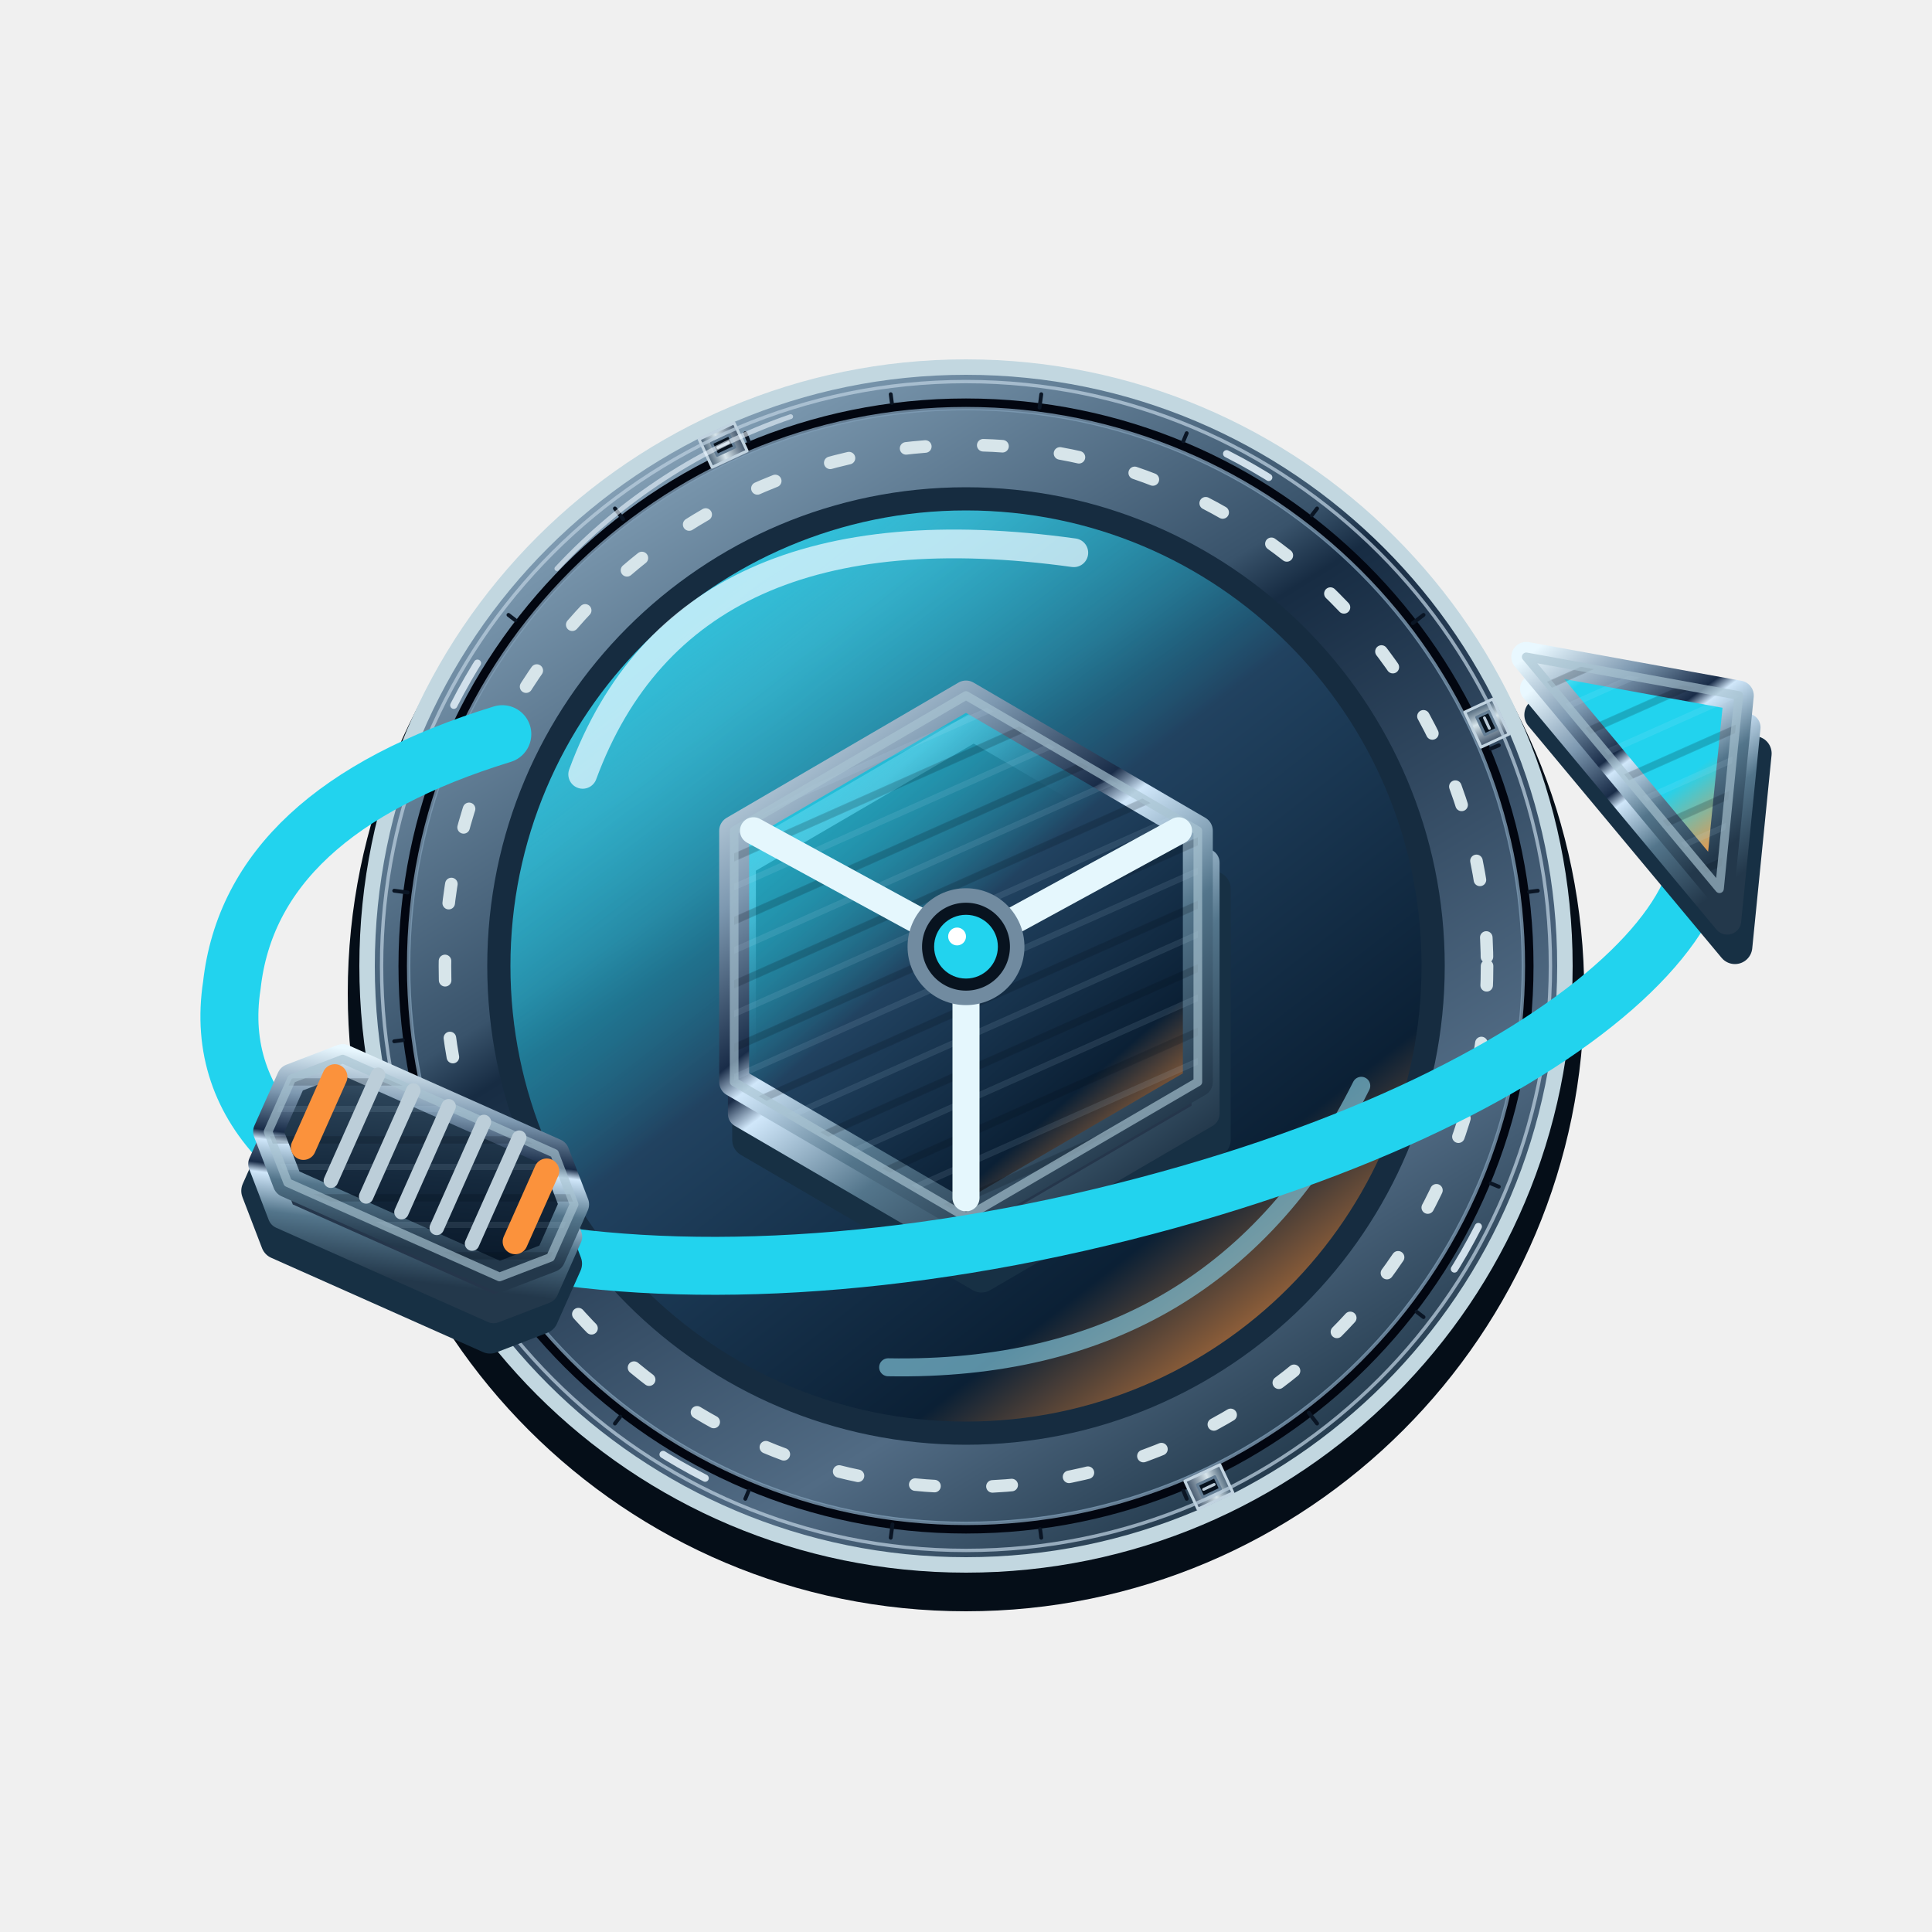
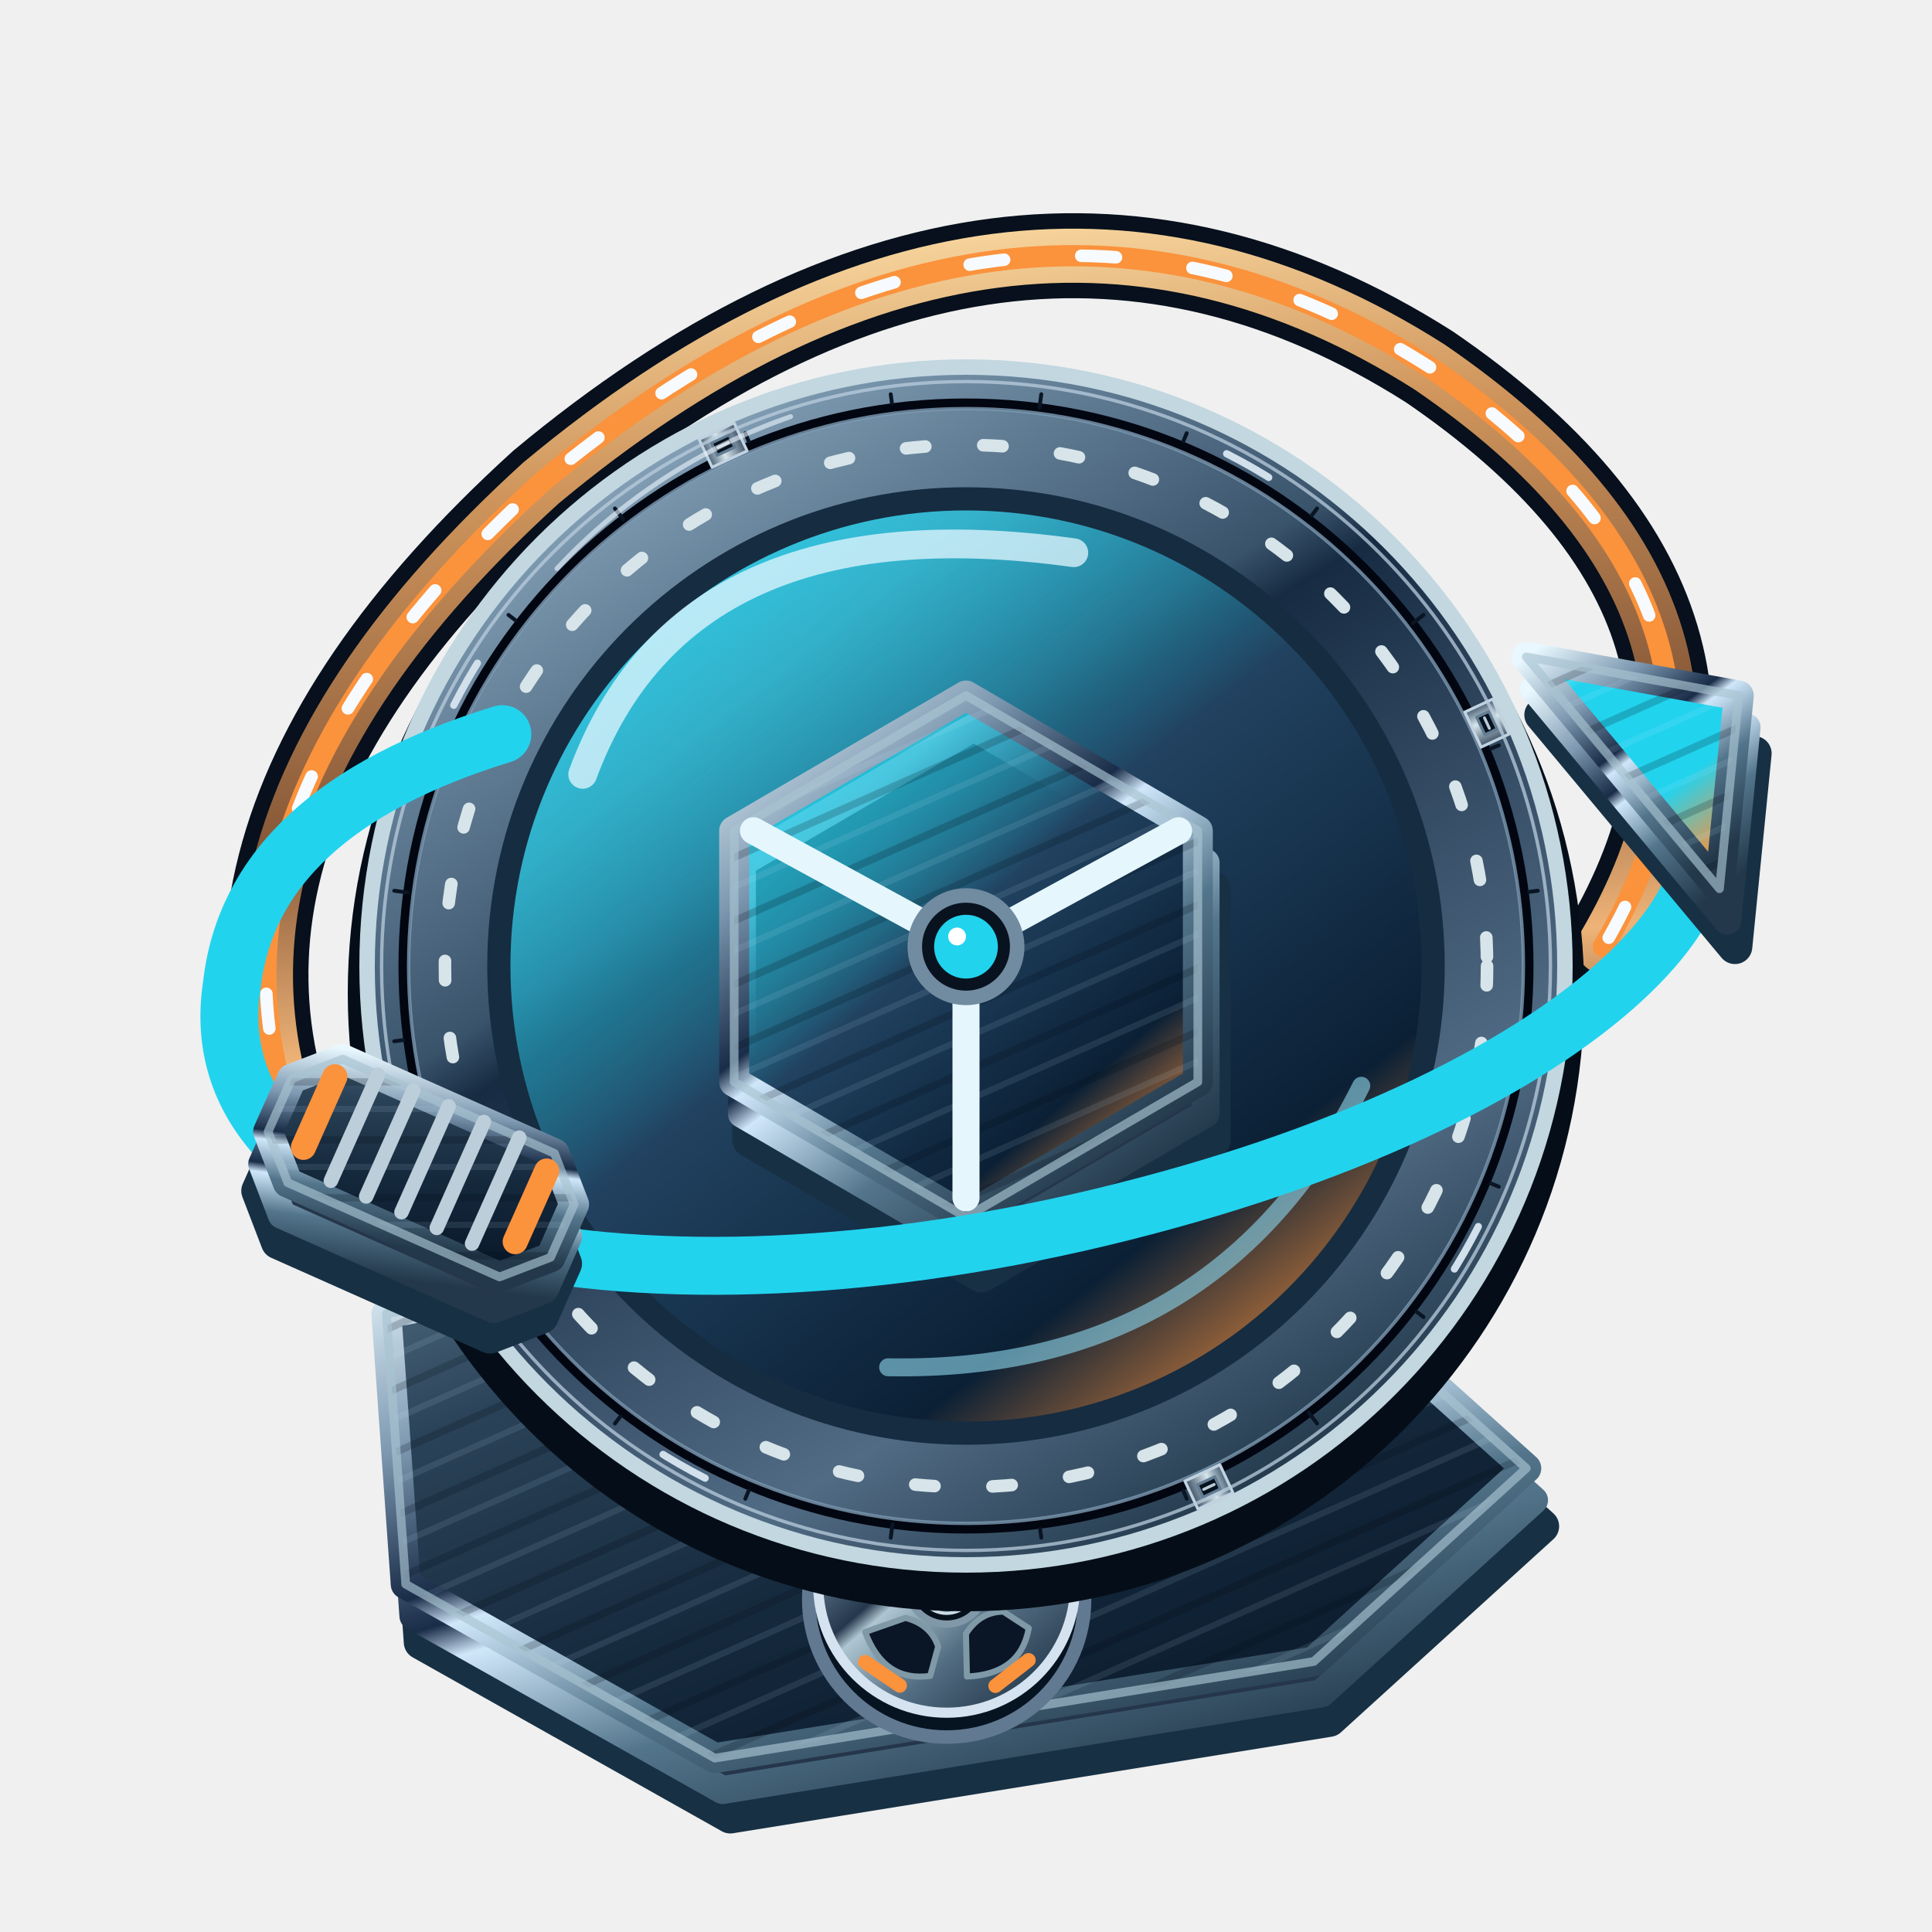
<svg xmlns="http://www.w3.org/2000/svg" width="200" height="200" viewBox="0 0 200 200" role="img" aria-label="Rotar vista" data-icon="rotate" data-semantic="camera three-axis orbit" data-visual-style="titanio-optico" data-motion="static">
  <defs>
+     <linearGradient id="alice-rotate-rotor" x2=".86" y2="1">
+       <stop stop-color="#edf8ff" />
+       <stop offset=".21" stop-color="#6f8a9d" />
+       <stop offset=".43" stop-color="#25374c" />
+       <stop offset=".48" stop-color="#aec6d1" />
+       <stop offset=".7" stop-color="#536d82" />
+       <stop offset="1" stop-color="#1d3043" />
+     </linearGradient>
+     <linearGradient id="alice-rotate-contact" x2=".15" y2="1">
+       <stop stop-color="#ffe2aa" />
+       <stop offset=".26" stop-color="#cf955c" />
+       <stop offset=".59" stop-color="#875838" />
+       <stop offset=".81" stop-color="#eeb377" />
+       <stop offset="1" stop-color="#603e2e" />
+     </linearGradient>
    <pattern id="alice-rotate-brushing" width="3" height="3" patternUnits="userSpaceOnUse" patternTransform="rotate(-24)">
      <path d="M0 .4h3" stroke="#d1e6fa" opacity=".10" stroke-width=".32" />
      <path d="M0 2h3" stroke="#020913" opacity=".20" stroke-width=".38" />
    </pattern>
    <linearGradient id="alice-rotate-bevel" x1="0" y1="0" x2=".68" y2="1">
      <stop stop-color="#e9f8ff" />
      <stop offset=".27" stop-color="#7d98b0" />
      <stop offset=".48" stop-color="#192c48" />
      <stop offset=".53" stop-color="#d0e7fa" />
      <stop offset=".73" stop-color="#53758b" />
      <stop offset="1" stop-color="#23384b" />
    </linearGradient>
    <linearGradient id="alice-rotate-metal" x1="0" y1="0" x2=".62" y2="1">
      <stop stop-color="#d9e5f0" />
      <stop offset=".19" stop-color="#7895ac" />
      <stop offset=".44" stop-color="#39536b" />
      <stop offset=".48" stop-color="#172c43" />
      <stop offset=".84" stop-color="#516b84" />
      <stop offset="1" stop-color="#263d50" />
    </linearGradient>
    <linearGradient id="alice-rotate-dark-metal" x1="0" y1="0" x2=".85" y2="1">
      <stop stop-color="#506b80" />
      <stop offset=".23" stop-color="#2a4257" />
      <stop offset=".58" stop-color="#15293d" />
      <stop offset="1" stop-color="#081728" />
    </linearGradient>
    <linearGradient id="alice-rotate-glass" x1=".06" y1="0" x2=".84" y2="1">
      <stop stop-color="#22d3ee" />
      <stop offset=".23" stop-color="#22d3ee" stop-opacity=".65" />
      <stop offset=".48" stop-color="#214260" />
      <stop offset=".8" stop-color="#0b2035" />
      <stop offset="1" stop-color="#fb923c" />
    </linearGradient>
    <linearGradient id="alice-rotate-enamel" x1="0" y1="0" x2=".7" y2="1">
      <stop stop-color="#eeffff" />
      <stop offset=".2" stop-color="#22d3ee" />
      <stop offset=".7" stop-color="#22d3ee" />
      <stop offset="1" stop-color="#fb923c" />
    </linearGradient>
    <linearGradient id="alice-rotate-screw-metal">
      <stop stop-color="#4a6277" />
      <stop offset=".43" stop-color="#d7e5eb" />
      <stop offset="1" stop-color="#42556b" />
    </linearGradient>
  </defs>
  <g transform="scale(2)" stroke-linecap="round" stroke-linejoin="round">
    <g data-part="orbit-pivot">
+       <g fill="none">
+         <path d="M18 64Q6 45 28 25 52 5 74 19 93 32 83 49" fill="none" stroke="#07101c" stroke-width="4.4" />
+         <path d="M18 64Q6 45 28 25 52 5 74 19 93 32 83 49" fill="none" stroke="url(#alice-rotate-contact)" stroke-width="2.8" />
+         <path d="M18 64Q6 45 28 25 52 5 74 19 93 32 83 49" fill="none" stroke="#fb923c" stroke-width="1.1" />
+         <path d="M18 64Q6 45 28 25 52 5 74 19 93 32 83 49" stroke="#f7fbff" stroke-width=".65" stroke-dasharray="1.8 4" />
+       </g>
+       <path d="M20 68 35 65 69 67 79 76 68 86 37 91 21 82Z" transform="translate(.8 3)" fill="#0a1424" stroke="#173044" stroke-width="1.8" />
+       <path d="M20 68 35 65 69 67 79 76 68 86 37 91 21 82Z" transform="translate(.4 1.65)" fill="#25364b" stroke="url(#alice-rotate-bevel)" stroke-width="1.45" />
+       <path d="M20 68 35 65 69 67 79 76 68 86 37 91 21 82Z" fill="url(#alice-rotate-dark-metal)" stroke="url(#alice-rotate-bevel)" stroke-width="1.55" />
+       <path d="M20 68 35 65 69 67 79 76 68 86 37 91 21 82Z" fill="url(#alice-rotate-brushing)" stroke="#a8c3d1" stroke-opacity=".66" stroke-width=".45" />
+       <g transform="translate(49 82) scale(0.7)">
+         <circle cy="1.1" r="10.2" fill="#061321" stroke="#617991" />
+         <circle r="9.5" fill="url(#alice-rotate-rotor)" stroke="#d4e3ef" stroke-width=".75" />
+         <g transform="rotate(0)">
+           <path d="M-3-6.2Q-.5-8.6 2.8-6.4L1-3.8Q-.8-3.1-2.2-4.1Z" fill="#0a1625" stroke="#7f99a7" stroke-width=".45" />
+           <path d="M-1.6-8.1L1.5-8.2" fill="none" stroke="#fb923c" stroke-width="1.05" />
+         </g>
+         <g transform="rotate(72)">
+           <path d="M-3-6.2Q-.5-8.6 2.8-6.4L1-3.8Q-.8-3.1-2.2-4.1Z" fill="#0a1625" stroke="#7f99a7" stroke-width=".45" />
+           <path d="M-1.6-8.1L1.5-8.2" fill="none" stroke="#fb923c" stroke-width="1.05" />
+         </g>
+         <g transform="rotate(144)">
+           <path d="M-3-6.2Q-.5-8.6 2.8-6.4L1-3.8Q-.8-3.1-2.2-4.1Z" fill="#0a1625" stroke="#7f99a7" stroke-width=".45" />
+           <path d="M-1.6-8.1L1.5-8.2" fill="none" stroke="#fb923c" stroke-width="1.05" />
+         </g>
+         <g transform="rotate(216)">
+           <path d="M-3-6.2Q-.5-8.6 2.8-6.4L1-3.8Q-.8-3.1-2.2-4.1Z" fill="#0a1625" stroke="#7f99a7" stroke-width=".45" />
+           <path d="M-1.6-8.1L1.5-8.2" fill="none" stroke="#fb923c" stroke-width="1.05" />
+         </g>
+         <g transform="rotate(288)">
+           <path d="M-3-6.2Q-.5-8.6 2.8-6.4L1-3.8Q-.8-3.1-2.2-4.1Z" fill="#0a1625" stroke="#7f99a7" stroke-width=".45" />
+           <path d="M-1.6-8.1L1.5-8.2" fill="none" stroke="#fb923c" stroke-width="1.05" />
+         </g>
+         <g transform="translate(0 0) scale(1.9)">
+           <circle r="1.55" fill="#06101b" stroke="#8198a9" stroke-width=".28" />
+           <circle r="1.13" fill="url(#alice-rotate-bevel)" stroke="#cad9e4" stroke-width=".13" />
+           <path d="M-.62-.38 0-.72 .62-.38 .62.38 0 .72-.62.38Z" fill="#101d2b" />
+           <path d="M-.78-.53Q-.3-1 .4-.92" stroke="white" stroke-width=".16" fill="none" />
+         </g>
+       </g>
      <circle cx="50" cy="51.4" r="32" fill="#050e18" />
      <circle cx="50" cy="50" r="31" fill="url(#alice-rotate-metal)" stroke="#c2d7e0" stroke-width=".8" />
      <circle cx="50" cy="50" r="24.18" fill="url(#alice-rotate-glass)" stroke="#162c40" stroke-width="1.2" />
      <path d="M30.16 40.08Q35.43 25.82 55.58 28.61" fill="none" stroke="#e4f6ff" stroke-opacity=".75" stroke-width="1.488" />
      <path d="M45.97 70.77Q63.02 71.08 70.46 56.2" fill="none" stroke="#86cbe0" stroke-opacity=".65" stroke-width="0.93" />
      <circle cx="50" cy="50" r="26.97" fill="none" stroke="#d7e5ea" stroke-width=".65" stroke-dasharray="1 3" />
      <g transform="scale(.5)">
        <g data-detail="precision-control-rim" pointer-events="none" fill="none">
          <g data-detail="control-recessed-bearing">
            <circle cx="100" cy="100" r="58.2" stroke="#020610" stroke-width="1.1" />
            <circle cx="100" cy="100" r="57.7" stroke="#7e9cb5" stroke-width=".35" opacity=".8" />
            <circle cx="100" cy="100" r="59.5" stroke="#d1e0eb" stroke-width=".75" stroke-dasharray="5 88.462" transform="rotate(27 100 100)" />
          </g>
          <g data-detail="control-bearing-retainers">
            <g transform="rotate(65 100 100)">
              <path d="M98 38.9h4v3.2h-4Z" fill="url(#alice-rotate-screw-metal)" stroke="#c1d3e0" stroke-width=".3" />
              <path d="M99 39.8h2v1.4h-2Z" fill="#07121e" stroke="#637d94" stroke-width=".3" />
              <path d="M99.4 40.5h1.2" stroke="#bacad7" stroke-width=".3" />
            </g>
            <g transform="rotate(155 100 100)">
              <path d="M98 38.9h4v3.2h-4Z" fill="url(#alice-rotate-screw-metal)" stroke="#c1d3e0" stroke-width=".3" />
              <path d="M99 39.8h2v1.4h-2Z" fill="#07121e" stroke="#637d94" stroke-width=".3" />
              <path d="M99.4 40.5h1.2" stroke="#bacad7" stroke-width=".3" />
            </g>
            <g transform="rotate(245 100 100)">
              <path d="M98 38.9h4v3.2h-4Z" fill="url(#alice-rotate-screw-metal)" stroke="#c1d3e0" stroke-width=".3" />
              <path d="M99 39.8h2v1.4h-2Z" fill="#07121e" stroke="#637d94" stroke-width=".3" />
              <path d="M99.4 40.5h1.2" stroke="#bacad7" stroke-width=".3" />
            </g>
            <g transform="rotate(335 100 100)">
              <path d="M98 38.9h4v3.2h-4Z" fill="url(#alice-rotate-screw-metal)" stroke="#c1d3e0" stroke-width=".3" />
              <path d="M99 39.8h2v1.4h-2Z" fill="#07121e" stroke="#637d94" stroke-width=".3" />
              <path d="M99.4 40.5h1.2" stroke="#bacad7" stroke-width=".3" />
            </g>
          </g>
          <circle cx="100" cy="100" r="60.5" stroke="#bacddd" stroke-width=".35" opacity=".75" />
          <path d="M100 40.3v1.4" transform="rotate(7.5 100 100)" stroke="#0a1524" stroke-width=".4" />
          <path d="M100 40.3v0.9" transform="rotate(22.5 100 100)" stroke="#0a1524" stroke-width=".4" />
          <path d="M100 40.3v0.9" transform="rotate(37.5 100 100)" stroke="#0a1524" stroke-width=".4" />
          <path d="M100 40.3v1.4" transform="rotate(52.5 100 100)" stroke="#0a1524" stroke-width=".4" />
          <path d="M100 40.3v0.9" transform="rotate(67.5 100 100)" stroke="#0a1524" stroke-width=".4" />
          <path d="M100 40.3v0.9" transform="rotate(82.5 100 100)" stroke="#0a1524" stroke-width=".4" />
          <path d="M100 40.3v1.4" transform="rotate(97.5 100 100)" stroke="#0a1524" stroke-width=".4" />
          <path d="M100 40.3v0.9" transform="rotate(112.5 100 100)" stroke="#0a1524" stroke-width=".4" />
          <path d="M100 40.3v0.9" transform="rotate(127.5 100 100)" stroke="#0a1524" stroke-width=".4" />
          <path d="M100 40.3v1.4" transform="rotate(142.5 100 100)" stroke="#0a1524" stroke-width=".4" />
          <path d="M100 40.3v0.9" transform="rotate(157.5 100 100)" stroke="#0a1524" stroke-width=".4" />
          <path d="M100 40.3v0.9" transform="rotate(172.5 100 100)" stroke="#0a1524" stroke-width=".4" />
          <path d="M100 40.3v1.4" transform="rotate(187.5 100 100)" stroke="#0a1524" stroke-width=".4" />
          <path d="M100 40.3v0.9" transform="rotate(202.5 100 100)" stroke="#0a1524" stroke-width=".4" />
          <path d="M100 40.3v0.9" transform="rotate(217.5 100 100)" stroke="#0a1524" stroke-width=".4" />
          <path d="M100 40.3v1.4" transform="rotate(232.5 100 100)" stroke="#0a1524" stroke-width=".4" />
          <path d="M100 40.3v0.9" transform="rotate(247.5 100 100)" stroke="#0a1524" stroke-width=".4" />
          <path d="M100 40.3v0.9" transform="rotate(262.5 100 100)" stroke="#0a1524" stroke-width=".4" />
          <path d="M100 40.3v1.4" transform="rotate(277.5 100 100)" stroke="#0a1524" stroke-width=".4" />
          <path d="M100 40.3v0.9" transform="rotate(292.5 100 100)" stroke="#0a1524" stroke-width=".4" />
          <path d="M100 40.3v0.9" transform="rotate(307.5 100 100)" stroke="#0a1524" stroke-width=".4" />
          <path d="M100 40.3v1.4" transform="rotate(322.5 100 100)" stroke="#0a1524" stroke-width=".4" />
          <path d="M100 40.3v0.9" transform="rotate(337.5 100 100)" stroke="#0a1524" stroke-width=".4" />
          <path d="M100 40.3v0.9" transform="rotate(352.5 100 100)" stroke="#0a1524" stroke-width=".4" />
          <path d="M57.65 58.86A59.5 59.5 0 0 1 81.85 43.13" stroke="#edf7ff" stroke-width=".5" opacity=".6" />
        </g>
      </g>
      <path d="M38 43 50 36 62 43V56L50 63 38 56Z" transform="translate(.8 3)" fill="#0a1424" stroke="#173044" stroke-width="1.8" />
      <path d="M38 43 50 36 62 43V56L50 63 38 56Z" transform="translate(.4 1.65)" fill="#25364b" stroke="url(#alice-rotate-bevel)" stroke-width="1.45" />
      <path d="M38 43 50 36 62 43V56L50 63 38 56Z" fill="url(#alice-rotate-glass)" stroke="url(#alice-rotate-bevel)" stroke-width="1.55" />
      <path d="M38 43 50 36 62 43V56L50 63 38 56Z" fill="url(#alice-rotate-brushing)" stroke="#a8c3d1" stroke-opacity=".66" stroke-width=".45" />
      <path d="M39 43l11 6 11-6m-11 6v13" fill="none" stroke="#e5f7fd" stroke-width="1.4" />
      <path d="M26 38Q13 42 12 51C10 64 32 69 57 63S93 45 86 40" fill="none" stroke="#22d3ee" stroke-width="3" />
      <path d="M79 34l11 2-1 10Z" transform="translate(.8 3)" fill="#0a1424" stroke="#173044" stroke-width="1.8" />
      <path d="M79 34l11 2-1 10Z" transform="translate(.4 1.65)" fill="#25364b" stroke="url(#alice-rotate-bevel)" stroke-width="1.45" />
      <path d="M79 34l11 2-1 10Z" fill="url(#alice-rotate-enamel)" stroke="url(#alice-rotate-bevel)" stroke-width="1.55" />
      <path d="M79 34l11 2-1 10Z" fill="url(#alice-rotate-brushing)" stroke="#a8c3d1" stroke-opacity=".66" stroke-width=".45" />
      <g transform="translate(22 60) rotate(24)">
        <path d="M-6-3h12l2 2v3l-2 2H-6l-2-2v-3Z" transform="translate(.8 3)" fill="#0a1424" stroke="#173044" stroke-width="1.8" />
        <path d="M-6-3h12l2 2v3l-2 2H-6l-2-2v-3Z" transform="translate(.4 1.65)" fill="#25364b" stroke="url(#alice-rotate-bevel)" stroke-width="1.45" />
        <path d="M-6-3h12l2 2v3l-2 2H-6l-2-2v-3Z" fill="url(#alice-rotate-dark-metal)" stroke="url(#alice-rotate-bevel)" stroke-width="1.55" />
        <path d="M-6-3h12l2 2v3l-2 2H-6l-2-2v-3Z" fill="url(#alice-rotate-brushing)" stroke="#a8c3d1" stroke-opacity=".66" stroke-width=".45" />
        <path d="M-4-3v6m2-6v6m2-6v6m2-6v6m2-6v6" fill="none" stroke="#bcced9" stroke-width="0.75" />
        <path d="M-6-2v4m12-4v4" fill="none" stroke="#fb923c" stroke-width="1.3" />
      </g>
      <circle cx="50" cy="49" r="2.65" fill="#08131f" stroke="#718ba0" stroke-width=".75" />
      <circle cx="50" cy="49" r="1.65" fill="#22d3ee" />
      <circle cx="49.538" cy="48.472" r="0.462" fill="#fff" />
    </g>
  </g>
</svg>
